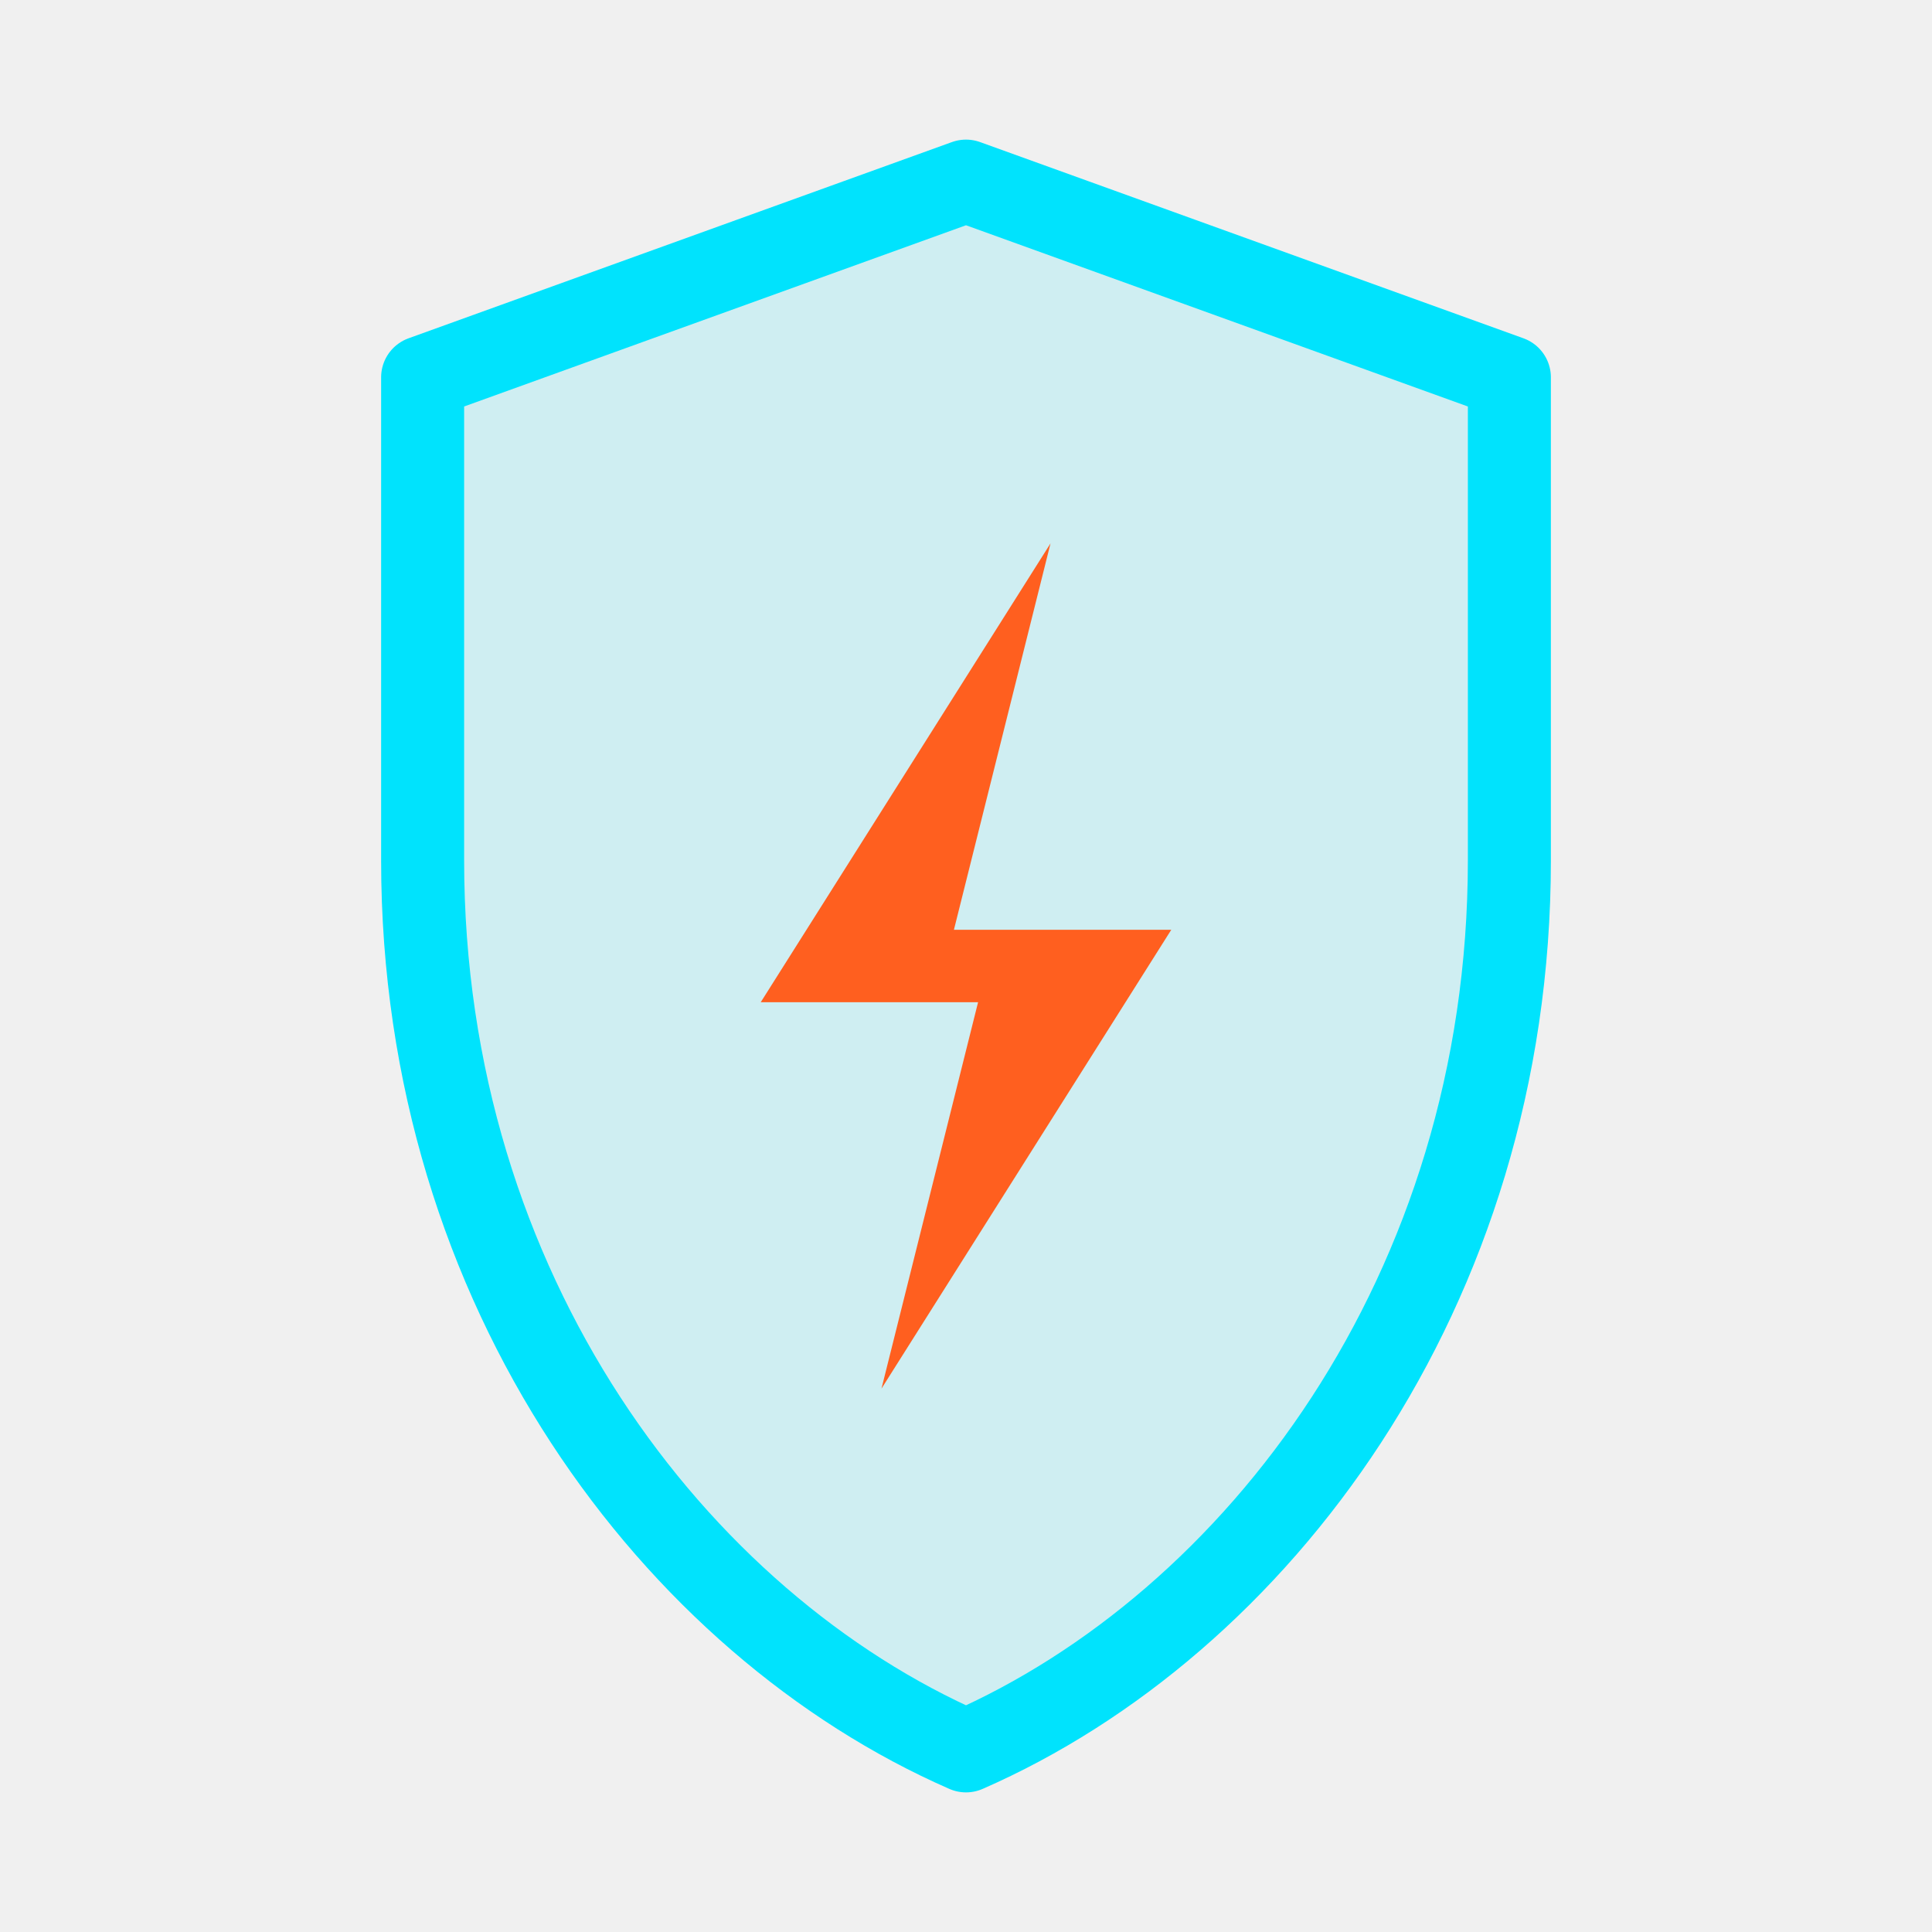
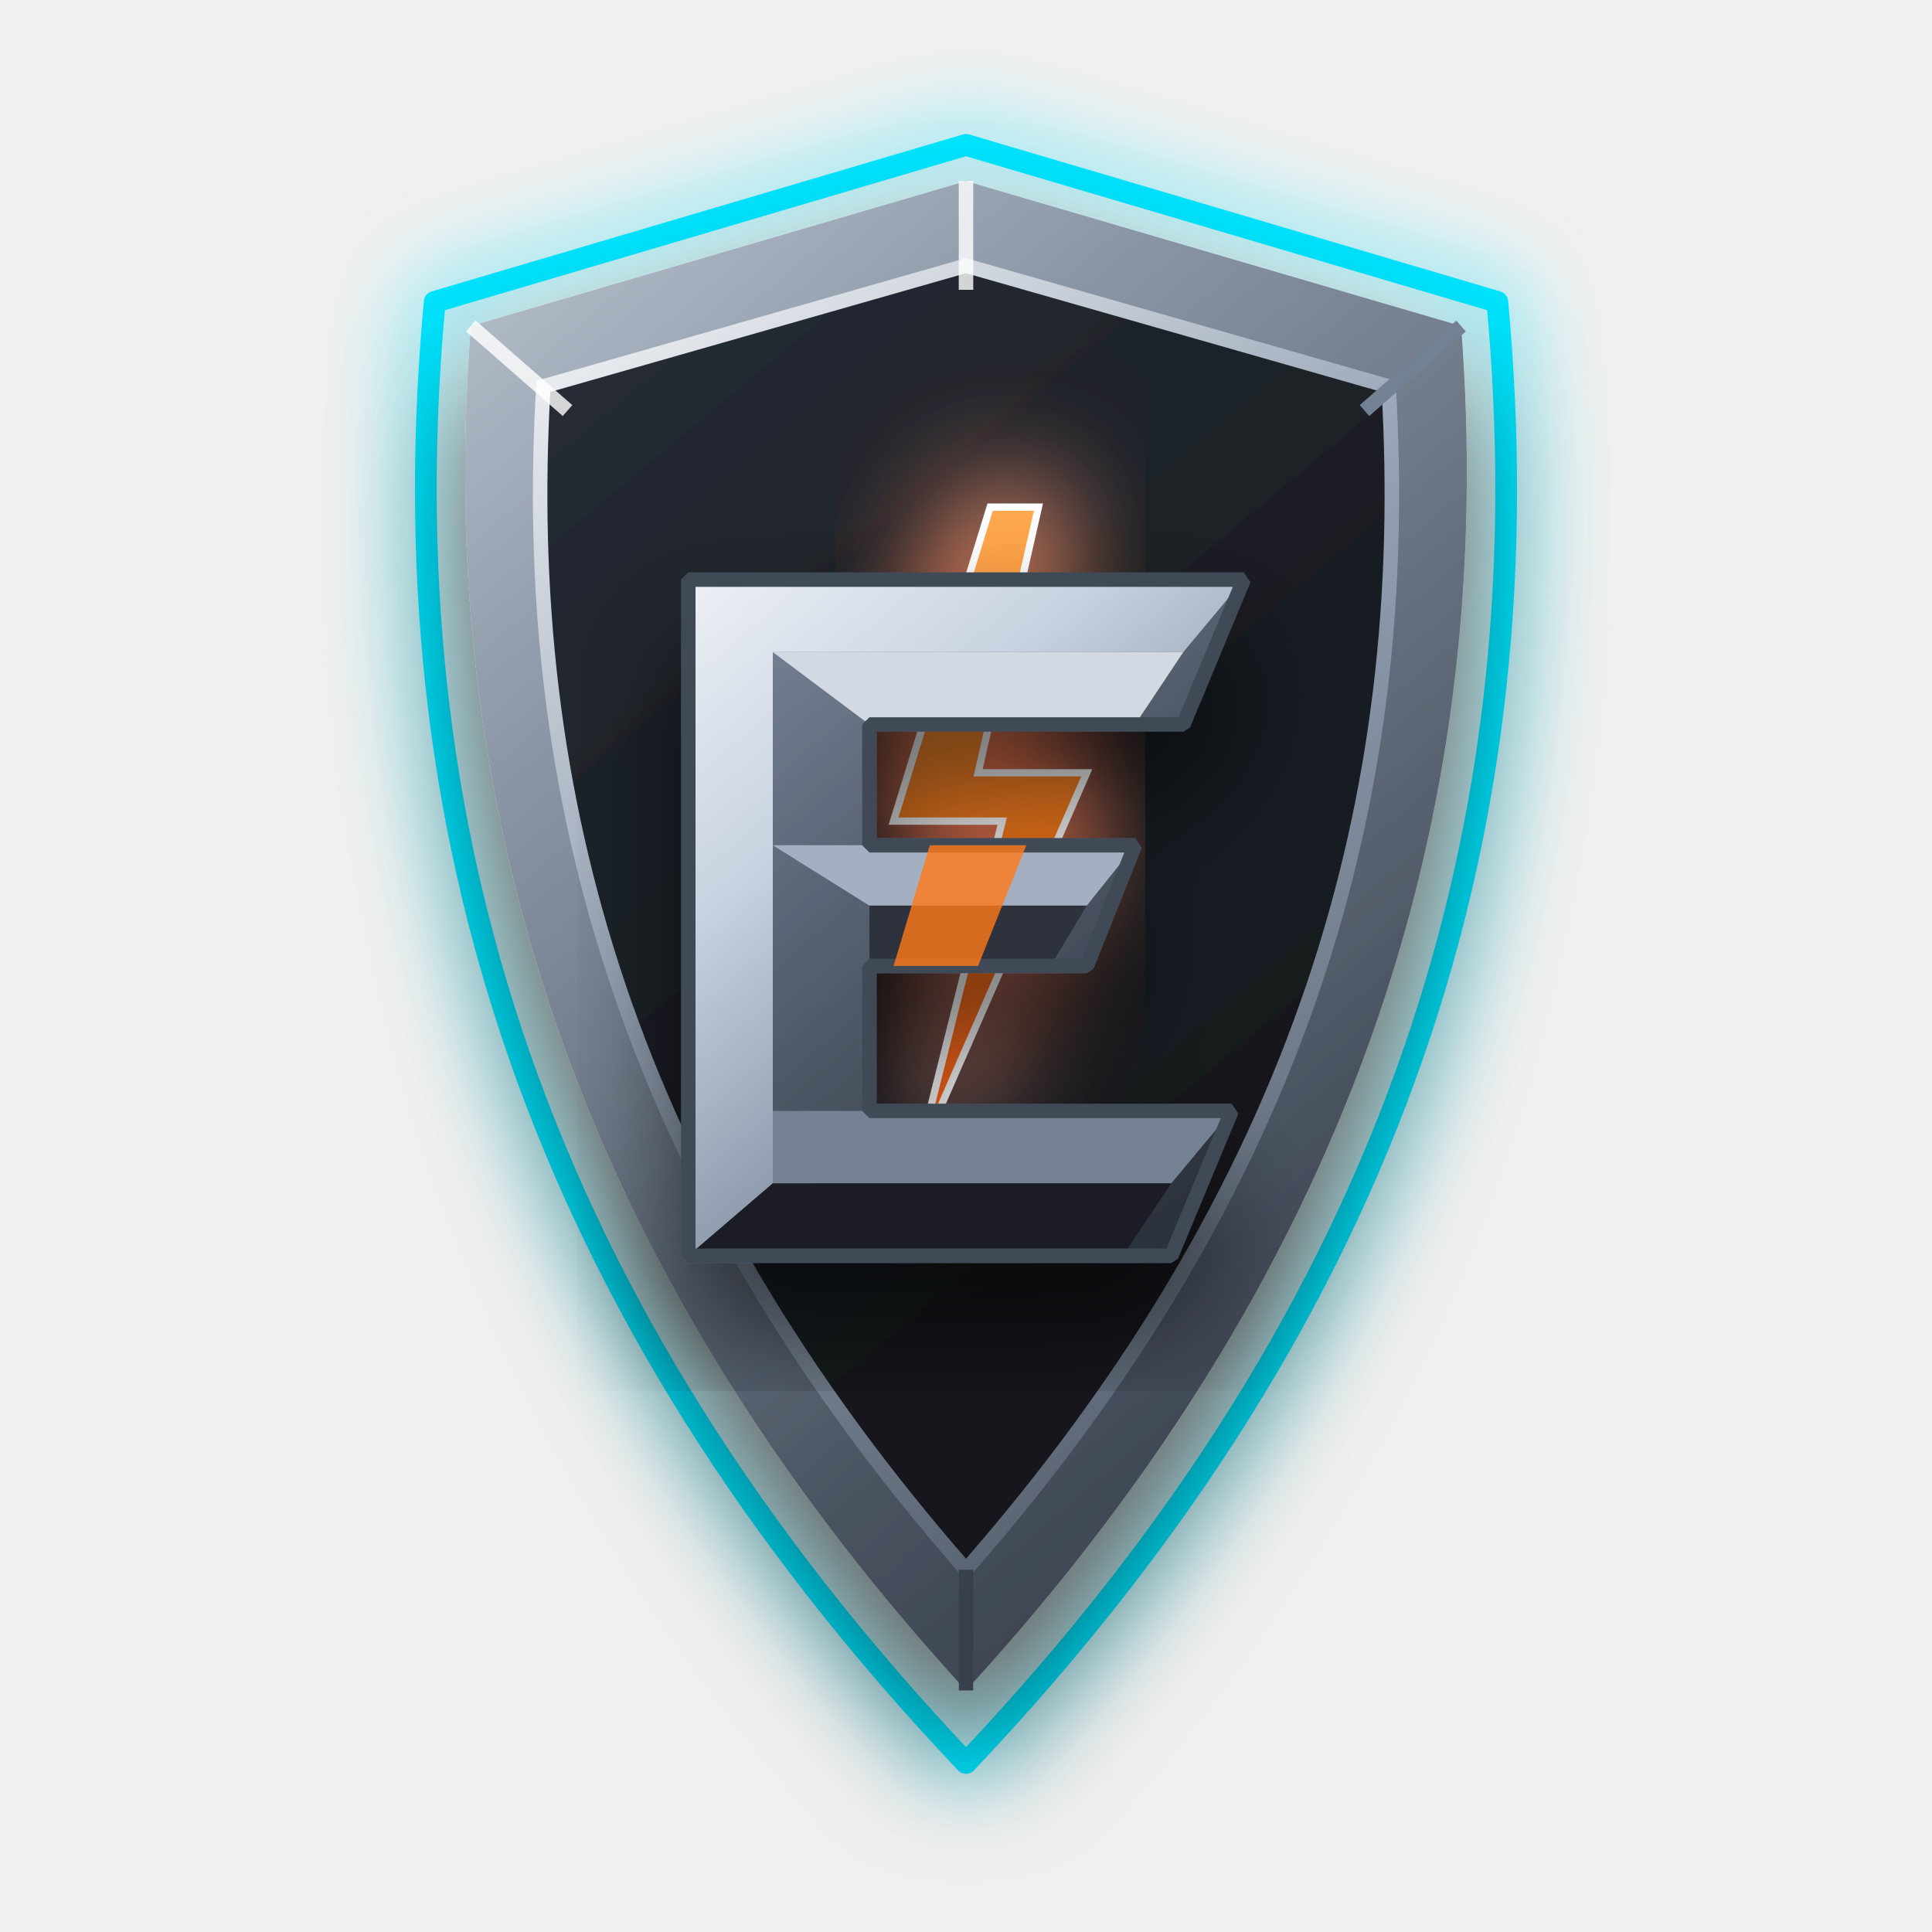
- <svg xmlns="http://www.w3.org/2000/svg" viewBox="0 0 64 64" fill="none" role="img" aria-label="E-Prognus">
-   <path d="M32 6        C32 6 14 12.5 14 12.5        V28.5        C14 42.8 22.4 53.8 32 58        C41.6 53.8 50 42.8 50 28.5        V12.5        C50 12.5 32 6 32 6Z" fill="rgba(0,227,253,0.14)" stroke="#00e3fd" stroke-width="2.75" stroke-linejoin="round" />
-   <path d="M34.8 18        L25.2 33.2        H32.4        L29.2 46        L38.8 30.8        H31.6        L34.8 18Z" fill="#ff5f1f" />
+ <svg xmlns="http://www.w3.org/2000/svg" viewBox="0 0 160 160" fill="none" role="img" aria-label="E-Prognus Brasão Oficial">
+   <defs>
+     <linearGradient id="ti-outer" x1="20" y1="10" x2="140" y2="150" gradientUnits="userSpaceOnUse">
+       <stop offset="0%" stop-color="#cfd6e0" />
+       <stop offset="30%" stop-color="#8a96a6" />
+       <stop offset="65%" stop-color="#4a5361" />
+       <stop offset="100%" stop-color="#1f242c" />
+     </linearGradient>
+     <linearGradient id="ti-frame-dark" x1="30" y1="20" x2="130" y2="140" gradientUnits="userSpaceOnUse">
+       <stop offset="0%" stop-color="#2a303a" />
+       <stop offset="50%" stop-color="#181c22" />
+       <stop offset="100%" stop-color="#0f1216" />
+     </linearGradient>
+     <linearGradient id="ti-frame-bevel" x1="40" y1="20" x2="120" y2="140" gradientUnits="userSpaceOnUse">
+       <stop offset="0%" stop-color="#ffffff" />
+       <stop offset="40%" stop-color="#94a1b3" />
+       <stop offset="100%" stop-color="#3d4552" />
+     </linearGradient>
+     <linearGradient id="ti-e-front" x1="50" y1="40" x2="110" y2="110" gradientUnits="userSpaceOnUse">
+       <stop offset="0%" stop-color="#8e9bb0" />
+       <stop offset="40%" stop-color="#5a6575" />
+       <stop offset="85%" stop-color="#2a303a" />
+       <stop offset="100%" stop-color="#181b22" />
+     </linearGradient>
+     <linearGradient id="ti-e-light" x1="50" y1="40" x2="110" y2="110" gradientUnits="userSpaceOnUse">
+       <stop offset="0%" stop-color="#ffffff" />
+       <stop offset="35%" stop-color="#c8d2e0" />
+       <stop offset="70%" stop-color="#738194" />
+       <stop offset="100%" stop-color="#38404d" />
+     </linearGradient>
+     <linearGradient id="ti-bolt-orange" x1="75" y1="45" x2="85" y2="105" gradientUnits="userSpaceOnUse">
+       <stop offset="0%" stop-color="#ffa84d" />
+       <stop offset="45%" stop-color="#ff7a18" />
+       <stop offset="85%" stop-color="#ff5f1f" />
+       <stop offset="100%" stop-color="#d13800" />
+     </linearGradient>
+     <filter id="cyan-glow" x="-20%" y="-20%" width="140%" height="140%">
+       <feGaussianBlur stdDeviation="3.5" result="blur" />
+       <feComposite in="SourceGraphic" in2="blur" operator="over" />
+     </filter>
+     <filter id="bolt-glow" x="-30%" y="-30%" width="160%" height="160%">
+       <feGaussianBlur stdDeviation="4.5" result="blur" />
+       <feComposite in="SourceGraphic" in2="blur" operator="over" />
+     </filter>
+     <filter id="ti-shadow" x="-20%" y="-20%" width="140%" height="140%">
+       <feDropShadow dx="0" dy="6" stdDeviation="5" flood-color="#000000" flood-opacity="0.6" />
+     </filter>
+   </defs>
+   <path d="M80,12             L124,25             C128,68 116,108 80,146             C44,108 32,68 36,25             Z" fill="none" stroke="#00e3fd" stroke-width="1.8" stroke-linejoin="round" filter="url(#cyan-glow)" />
+   <g filter="url(#ti-shadow)">
+     <path d="M80,15               L121,27               C124,66 113,104 80,140               C47,104 36,66 39,27               Z" fill="url(#ti-outer)" />
+     <path d="M80,22               L115,32               C117,66 108,98 80,130               C52,98 43,66 45,32               Z" fill="url(#ti-frame-dark)" stroke="url(#ti-frame-bevel)" stroke-width="1.2" />
+     <line x1="80" y1="15" x2="80" y2="24" stroke="#ffffff" stroke-width="1.2" stroke-opacity="0.8" />
+     <line x1="39" y1="27" x2="47" y2="34" stroke="#ffffff" stroke-width="1.2" stroke-opacity="0.8" />
+     <line x1="121" y1="27" x2="113" y2="34" stroke="#738194" stroke-width="1.2" />
+     <line x1="80" y1="130" x2="80" y2="140" stroke="#38404d" stroke-width="1.2" />
+   </g>
+   <g filter="url(#bolt-glow)">
+     <polygon points="82,42 74,68 83,68 76,96 90,64 81,64 86,42" fill="url(#ti-bolt-orange)" stroke="#ffffff" stroke-width="0.6" filter="drop-shadow(0 0 5px rgba(255,95,31,0.9))" />
+   </g>
+   <g filter="url(#ti-shadow)">
+     <path d="M57,48 H103 L98,60 H72 V70 H94 L90,80 H72 V92 H102 L97,104 H57 Z" fill="url(#ti-e-front)" />
+     <polygon points="57,48 103,48 98,54 64,54 64,98 57,104" fill="url(#ti-e-light)" />
+     <polygon points="64,54 98,54 94,60 72,60" fill="#d2d9e3" />
+     <polygon points="64,70 94,70 90,75 72,75" fill="#a4b0c2" />
+     <polygon points="72,75 90,75 87,80 72,80" fill="#2d333d" />
+     <polygon points="64,92 102,92 97,98 64,98" fill="#758294" />
+     <polygon points="64,98 97,98 93,104 57,104" fill="#1b1f26" />
+     <path d="M57,48 H103 L98,60 H72 V70 H94 L90,80 H72 V92 H102 L97,104 H57 Z" fill="none" stroke="#414a57" stroke-width="1.2" stroke-linejoin="bevel" />
+   </g>
+   <polygon points="77,70 85,70 81,80 74,80" fill="#ff7a18" fill-opacity="0.8" />
</svg>
